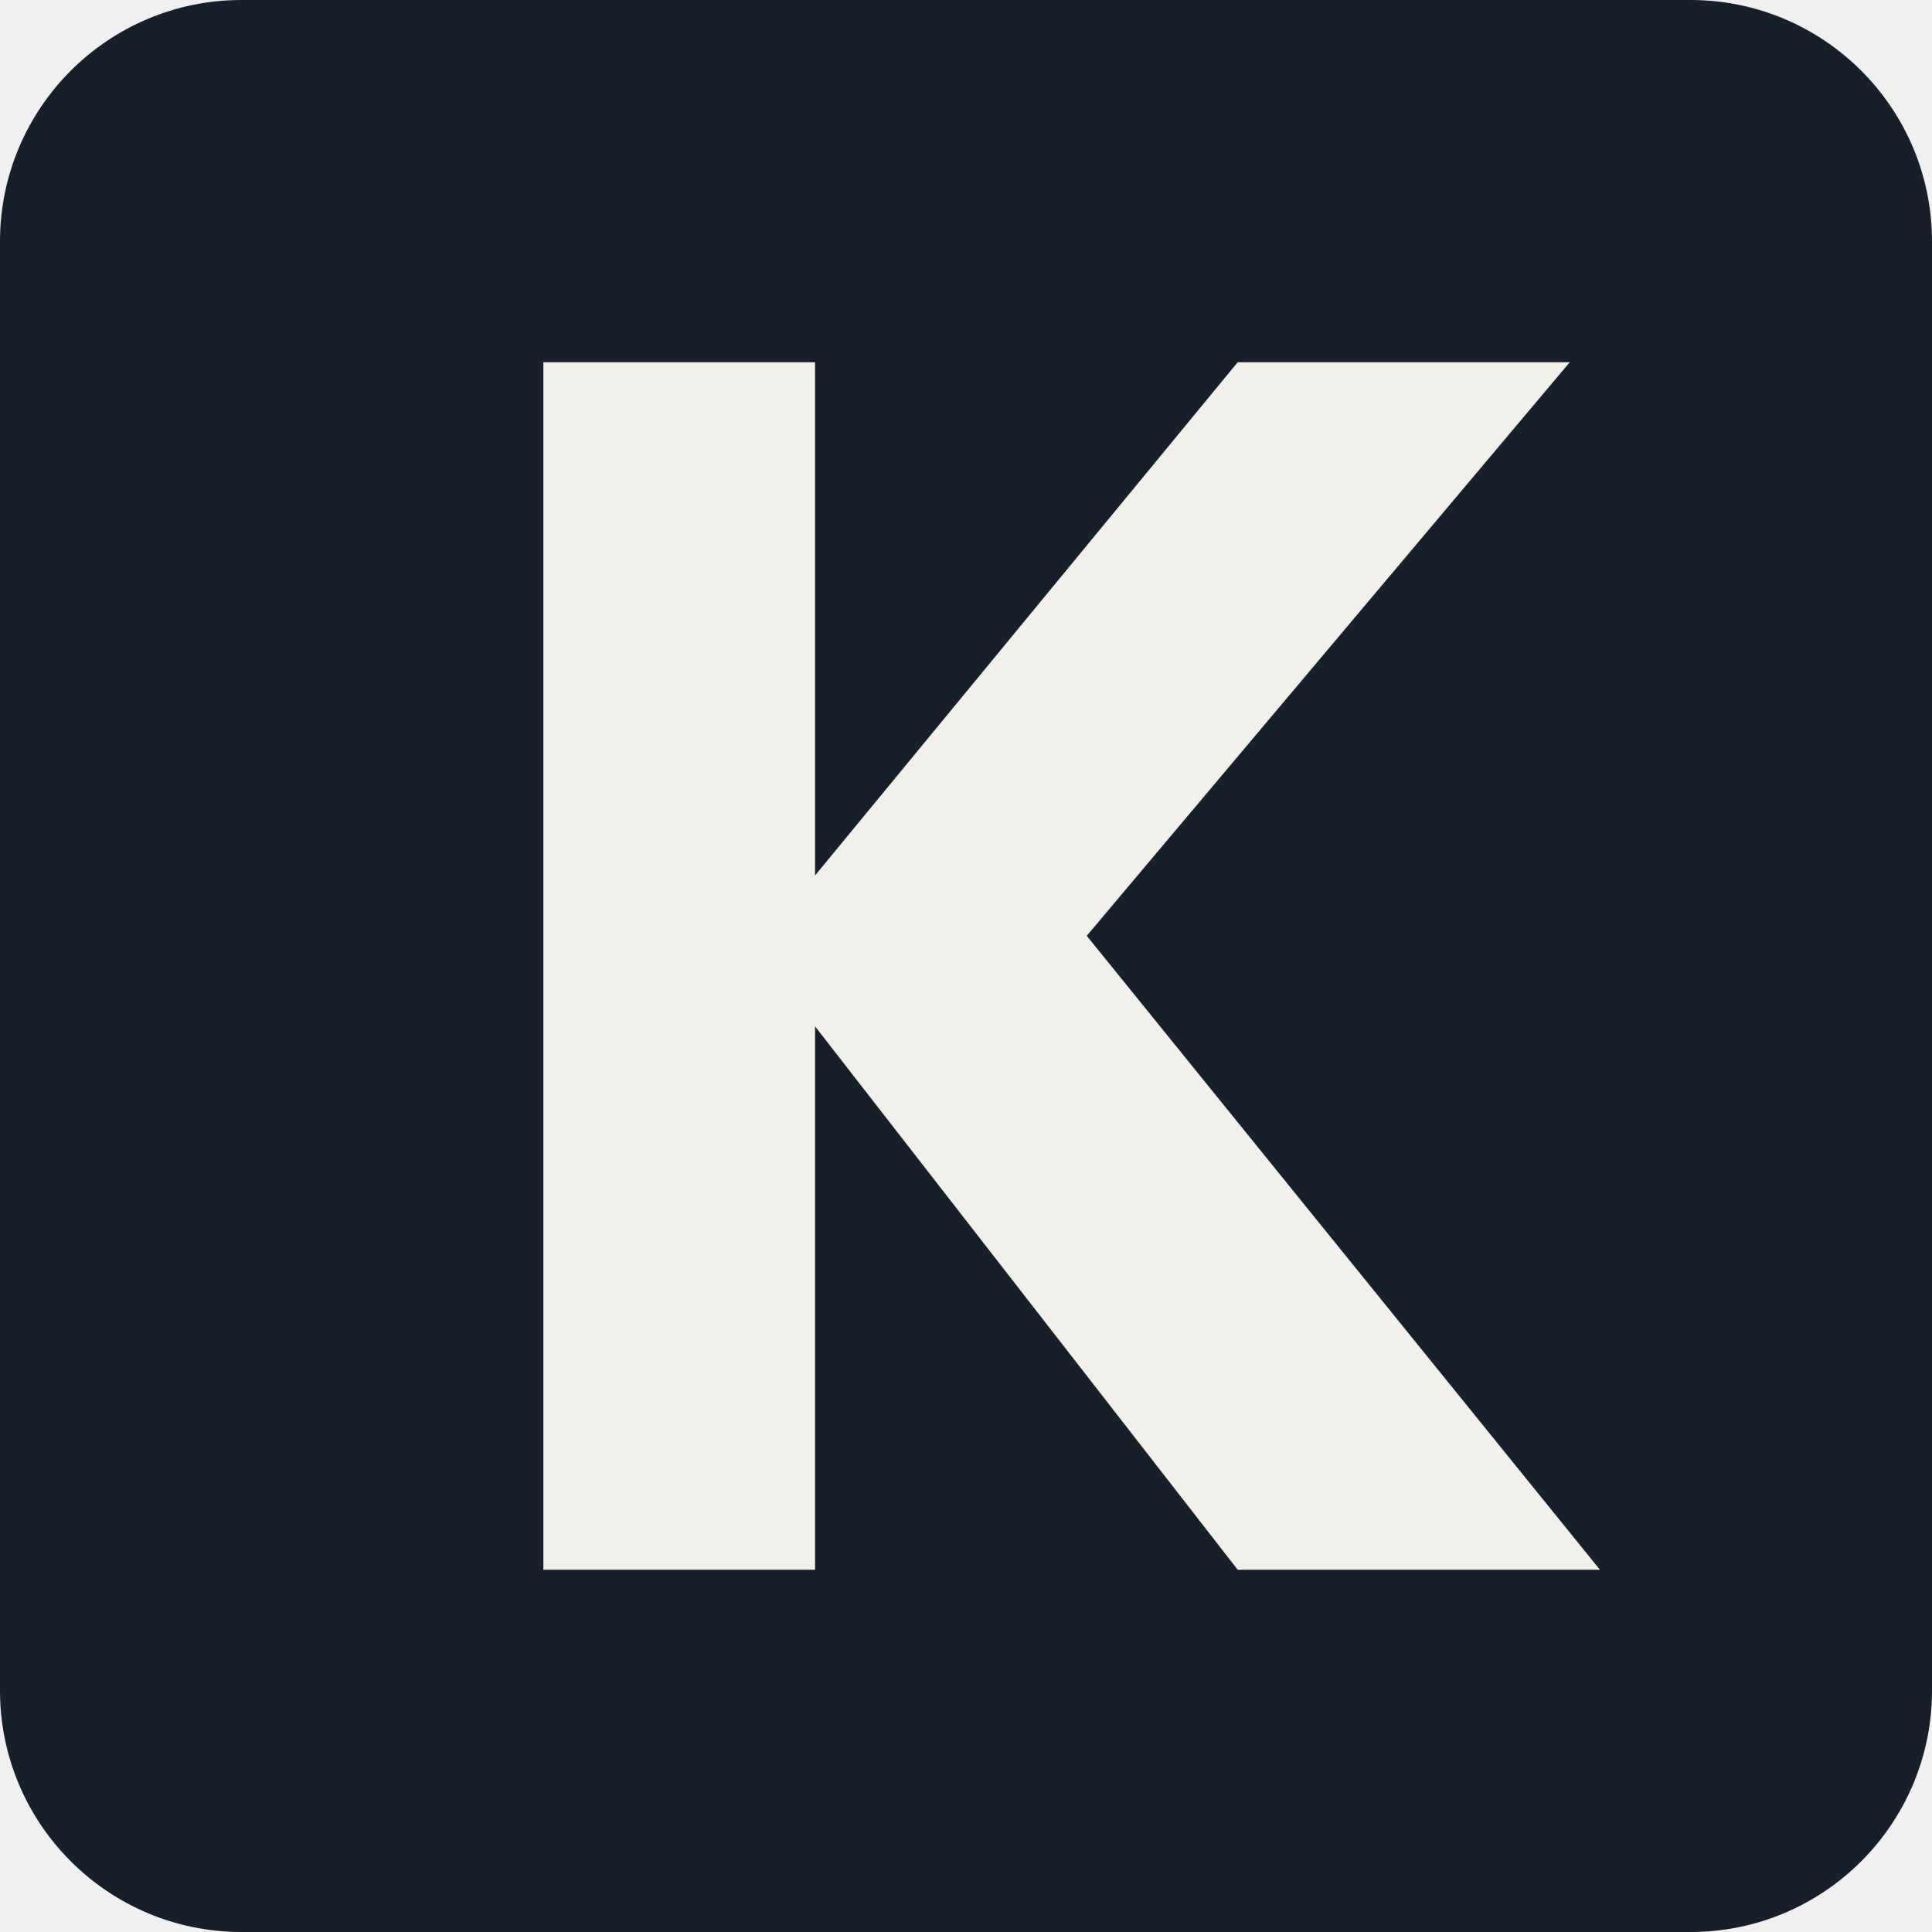
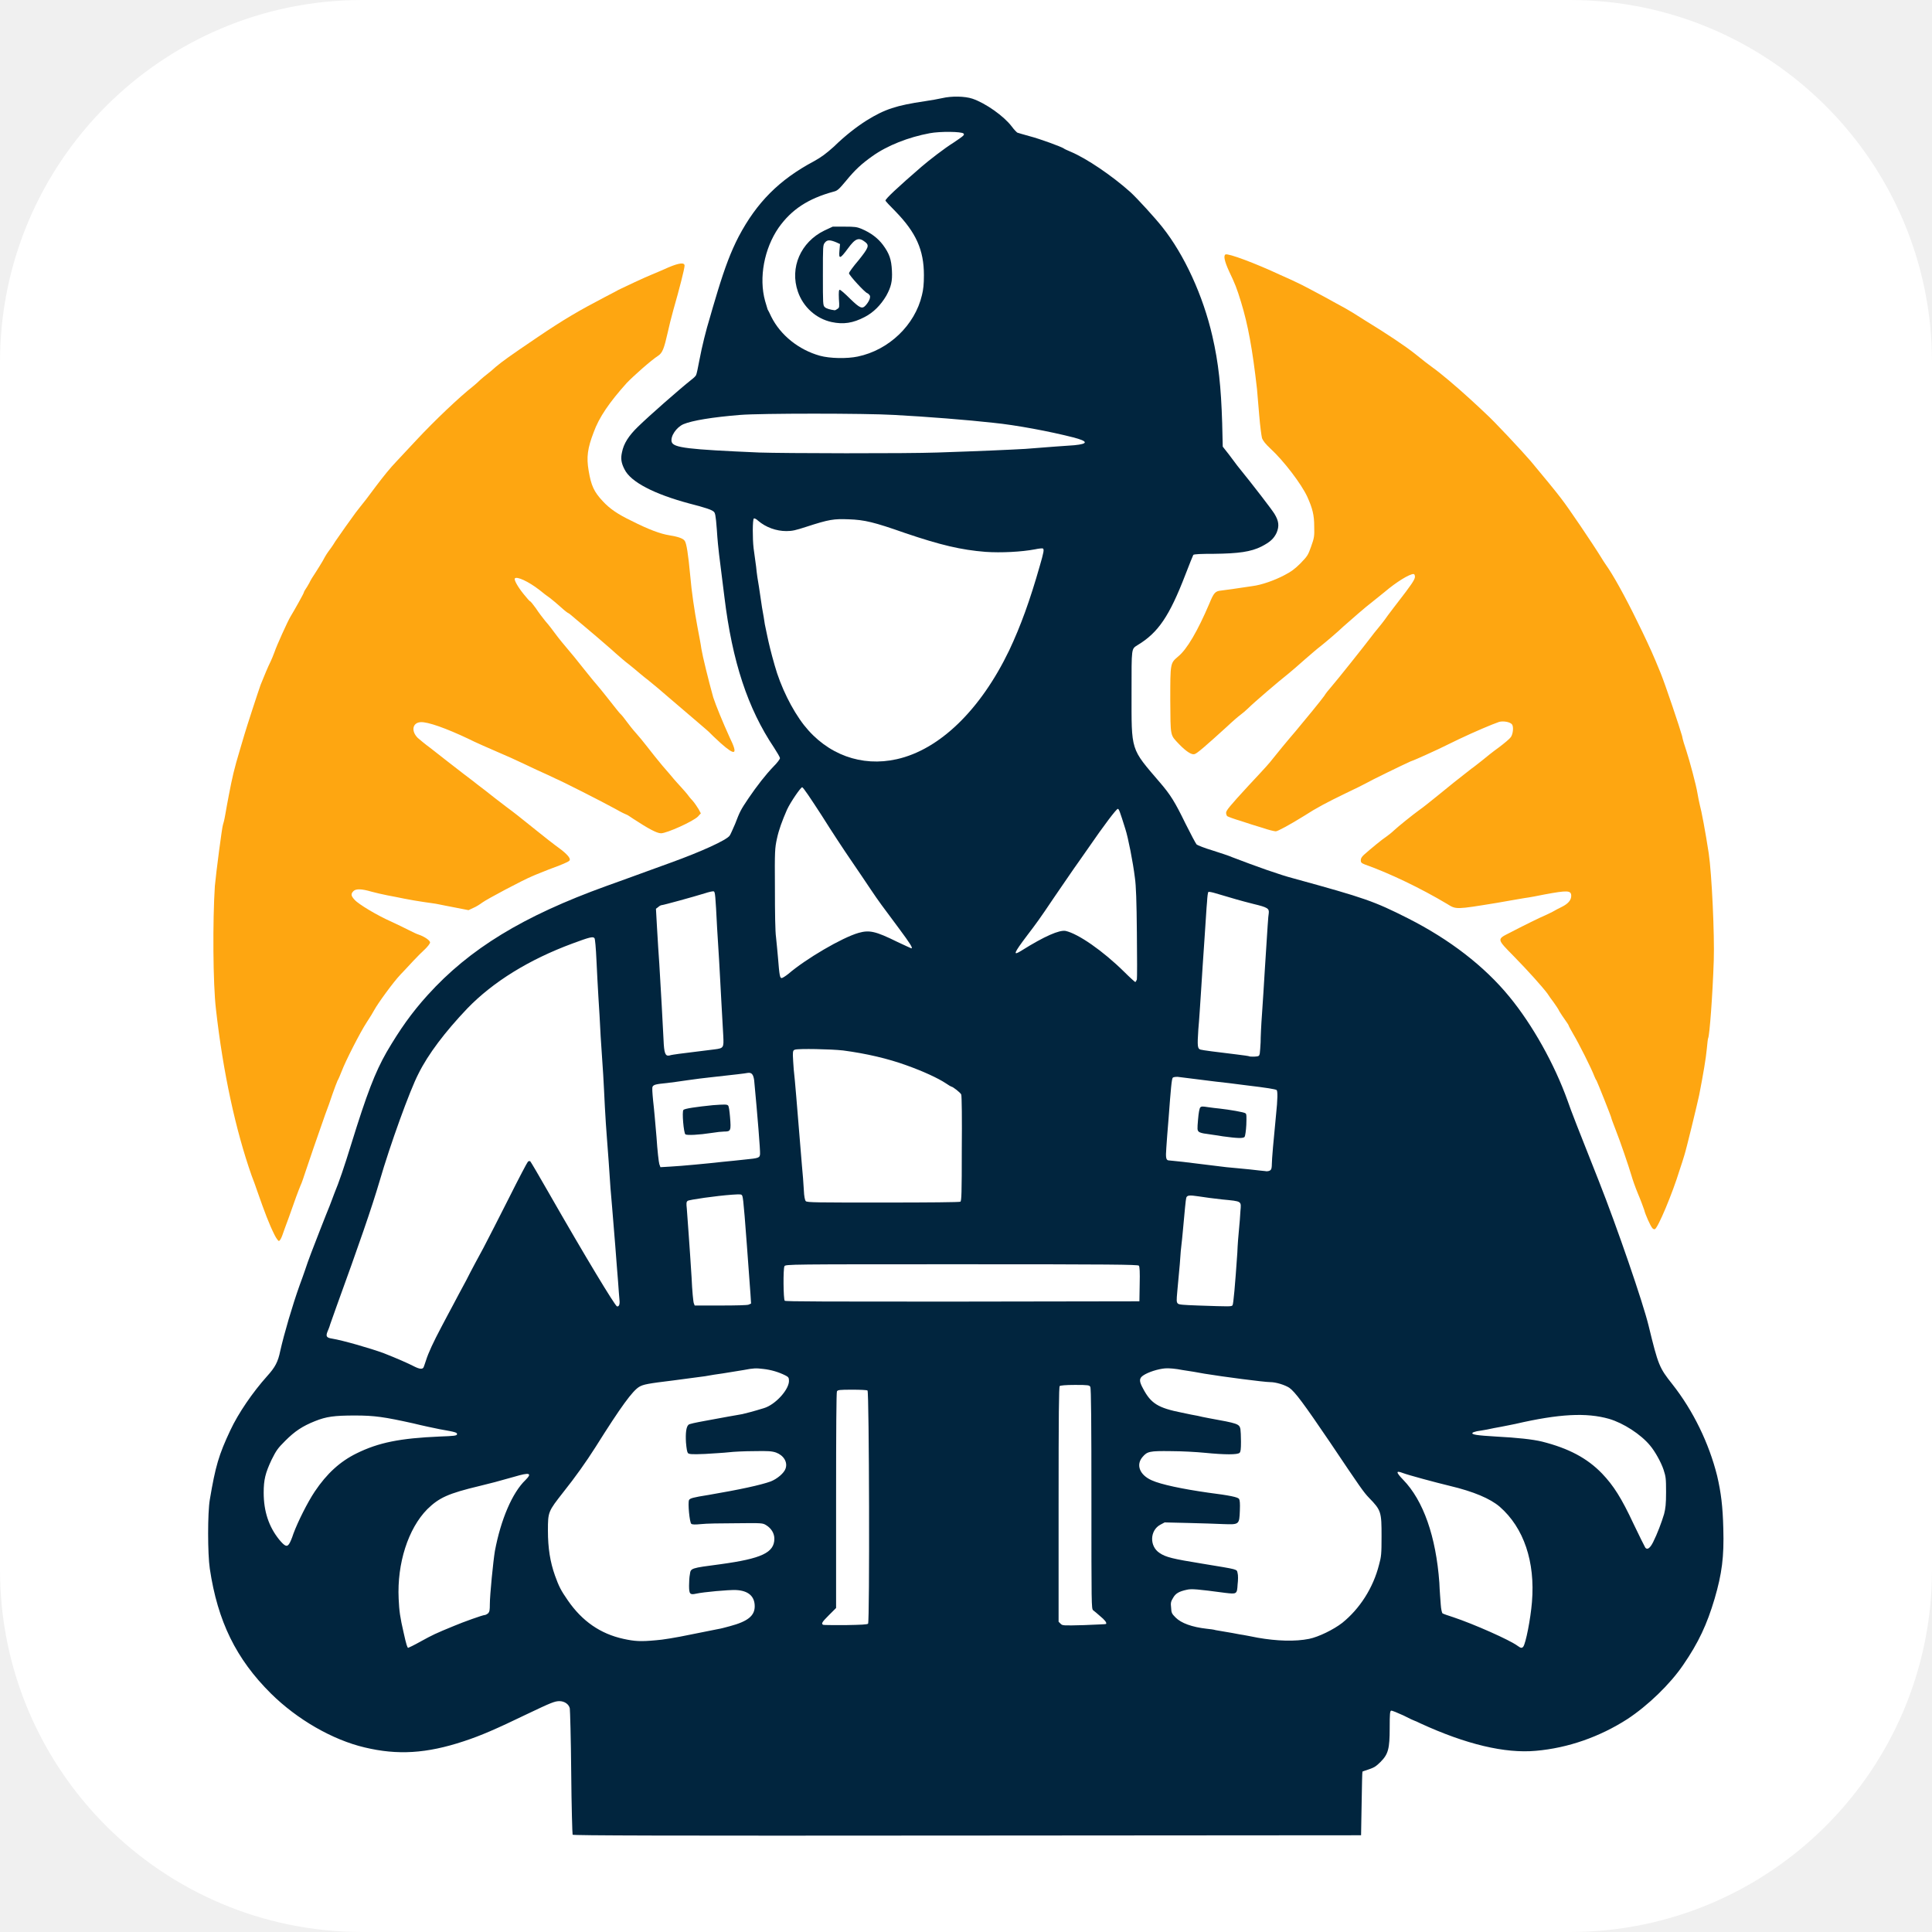
- <svg xmlns="http://www.w3.org/2000/svg" viewBox="0 0 64 64">
-   <rect width="64" height="64" rx="8" fill="#17202a" />
-   <path d="M18 12h9v17l14-17h11L36 31l17 21H41L27 34v18h-9z" fill="#f2f0eb" />
+ <svg xmlns="http://www.w3.org/2000/svg" viewBox="0 0 512 512">
+   <rect width="512" height="512" rx="96" fill="#ffffff" />
+   <svg x="40" y="24" width="432" height="464" viewBox="140 122 544 624" preserveAspectRatio="xMidYMid meet">
+     <path fill="#ffffff" d="M272.2 743.4C271.5 742.6 271.5 742.5 271.3 721.1C271.2 709.3 271.0 699.2 270.8 698.7C270.5 697.1 268.9 696.0 267.1 696.0C265.4 696.0 264.0 696.6 255.8 700.5C244.4 706.0 239.1 708.3 233.0 710.3C219.7 714.7 209.4 715.3 197.7 712.5C186.2 709.8 173.7 702.6 164.3 693.3C151.9 681.0 145.3 667.6 142.5 648.8C141.7 643.5 141.7 628.8 142.5 624.2C144.5 612.3 145.7 608.2 149.8 599.5C152.7 593.4 157.9 585.8 162.7 580.5C165.5 577.4 166.5 575.7 167.1 573.2C167.4 572.1 168.2 568.9 168.8 566.2C170.4 559.8 177.2 539.3 180.5 531.2C180.7 530.7 180.3 530.7 174.4 530.7C169.1 530.7 168.0 530.8 167.7 531.2C167.3 531.6 167.2 531.6 166.6 531.1C165.3 529.9 162.9 524.4 159.4 514.2C158.9 512.7 158.0 510.2 157.4 508.7C151.7 492.5 147.2 471.8 144.7 449.5C143.6 440.4 143.5 417.6 144.3 405.5C144.7 401.0 146.9 384.1 147.2 383.6C147.3 383.4 147.7 381.9 148.0 380.1C148.3 378.3 148.9 375.1 149.3 373.0C150.5 366.8 151.1 364.0 153.3 356.7C153.9 354.7 154.6 352.3 154.9 351.3C155.7 348.6 159.5 336.9 160.6 333.8C161.2 332.4 162.4 329.3 163.4 327.1C164.5 324.9 165.4 322.6 165.6 322.0C166.2 320.1 170.3 311.0 171.3 309.4C172.7 307.1 176.0 301.2 176.0 300.9C176.0 300.7 176.5 299.8 177.2 298.8C177.8 297.8 178.3 296.9 178.3 296.8C178.3 296.7 179.1 295.4 180.1 293.9C181.1 292.4 182.2 290.5 182.7 289.7C183.1 288.9 183.9 287.5 184.6 286.5C185.3 285.6 186.5 283.9 187.2 282.7C189.3 279.6 192.6 275.0 194.5 272.4C199.3 266.1 200.3 264.9 201.3 263.4C207.6 254.7 227.2 234.5 236.2 227.5C237.1 226.8 238.7 225.4 239.7 224.5C245.2 219.5 247.2 218.1 259.3 209.9C268.6 203.6 274.1 200.4 283.1 195.7C285.6 194.4 287.9 193.2 288.2 193.0C290.0 192.1 297.9 188.4 300.2 187.5C301.6 186.9 304.3 185.8 306.0 185.0C309.5 183.6 310.7 183.4 311.3 184.2C311.7 184.6 313.0 184.7 319.0 184.7L326.2 184.7L326.8 183.4C329.3 177.3 330.3 175.3 332.0 172.1C338.1 161.2 346.0 153.5 357.8 147.2C360.5 145.7 362.1 144.5 364.9 142.0C369.0 138.0 372.9 135.0 376.5 132.7C383.1 128.6 387.2 127.3 397.3 125.8C399.4 125.5 402.2 125.0 403.5 124.7C406.9 123.9 411.6 124.0 414.3 124.9C419.0 126.5 425.6 131.2 428.5 135.0C430.1 137.1 430.1 137.1 435.5 138.5C438.4 139.3 445.4 141.8 446.9 142.7C447.3 142.9 448.4 143.4 449.4 143.8C455.0 146.2 464.1 152.4 470.6 158.2C473.1 160.5 479.3 167.3 482.1 170.7C483.6 172.6 488.6 180.2 488.8 181.0C489.0 181.6 489.5 181.7 496.4 181.7C503.5 181.7 503.8 181.6 504.5 181.0L505.3 180.3L509.4 181.7C514.1 183.3 518.0 184.9 524.0 187.7C526.3 188.7 528.9 189.9 529.7 190.3C530.6 190.7 533.2 192.0 535.4 193.2C537.7 194.4 541.4 196.4 543.7 197.7C546.0 198.9 548.8 200.5 549.9 201.2C551.0 201.9 553.1 203.2 554.5 204.1C562.2 208.8 568.6 213.1 572.0 215.8C575.1 218.3 576.5 219.4 578.3 220.7C586.7 226.8 605.1 244.3 613.2 254.0C616.9 258.4 622.9 265.7 624.2 267.5C626.7 270.7 635.3 283.4 638.5 288.6C639.2 289.8 640.4 291.5 641.0 292.4C643.9 296.8 648.4 305.2 653.0 314.8C655.8 320.7 656.8 322.8 659.6 329.7C661.2 333.6 666.5 349.4 667.2 352.0C667.4 353.2 668.1 355.5 668.7 357.2C669.9 360.9 672.2 369.4 672.7 372.5C672.9 373.8 673.3 375.6 673.5 376.5C674.1 378.6 675.5 386.0 676.7 393.8C677.8 401.2 678.8 422.9 678.5 432.0C678.1 444.2 677.0 458.9 676.5 459.7C676.4 459.8 676.2 461.6 676.0 463.7C675.7 466.9 674.8 472.3 673.3 480.0C672.6 483.3 668.7 499.4 668.0 501.5C667.7 502.6 666.9 505.0 666.3 506.8C664.5 512.9 661.8 519.7 659.6 524.0C657.8 527.6 657.3 528.3 656.7 527.5C656.3 527.1 655.2 527.0 650.0 527.0L643.7 527.0L646.2 534.2C651.4 549.2 654.3 558.0 655.3 562.3C658.7 576.1 659.1 577.2 663.7 583.0C671.2 592.5 676.6 603.5 679.5 615.2C681.1 621.5 681.7 626.4 681.9 634.5C682.2 644.6 681.4 650.6 678.8 659.5C675.0 672.5 669.1 682.8 660.2 692.0C647.8 704.7 632.3 712.2 615.1 713.7C604.1 714.7 590.2 711.4 573.9 703.9C572.9 703.4 572.0 703.0 571.9 703.0C571.8 703.0 570.0 702.2 567.9 701.1C565.7 700.1 563.8 699.3 563.5 699.4C563.1 699.6 563.0 700.5 563.0 705.5C563.0 713.0 562.5 714.9 559.7 717.7C558.2 719.2 557.4 719.7 555.6 720.3C554.4 720.7 553.3 721.3 553.2 721.5C553.1 721.8 553.0 726.7 553.0 732.5C553.0 742.1 553.0 742.9 552.4 743.4C551.8 744.0 541.5 744.0 412.4 744.1L273.0 744.2L272.2 743.4Z" />
+     <path fill="#fea611" fill-rule="evenodd" d="M165.6 529.9C163.6 525.9 162.1 521.9 159.4 514.2C158.9 512.7 158.0 510.2 157.4 508.7C151.7 492.5 147.2 471.8 144.7 449.5C143.6 440.4 143.5 417.6 144.3 405.5C144.7 401.0 146.9 384.1 147.2 383.6C147.3 383.4 147.7 381.9 148.0 380.1C148.3 378.3 148.9 375.1 149.3 373.0C150.5 366.8 151.1 364.0 153.3 356.7C153.9 354.7 154.6 352.3 154.9 351.3C155.7 348.6 159.5 336.9 160.6 333.8C161.2 332.4 162.4 329.3 163.4 327.1C164.5 324.9 165.4 322.6 165.6 322.0C166.2 320.1 170.3 311.0 171.3 309.4C172.7 307.1 176.0 301.2 176.0 300.9C176.0 300.7 176.5 299.8 177.2 298.8C177.8 297.8 178.3 296.9 178.3 296.8C178.3 296.7 179.1 295.4 180.1 293.9C181.1 292.4 182.2 290.5 182.7 289.7C183.1 288.9 183.9 287.5 184.6 286.5C185.3 285.6 186.5 283.9 187.2 282.7C189.3 279.6 192.6 275.0 194.5 272.4C195.4 271.2 197.1 269.1 198.2 267.7C199.3 266.2 200.9 264.1 201.8 262.9C204.6 259.2 206.8 256.5 208.9 254.3C210.0 253.1 213.2 249.7 216.0 246.7C222.6 239.6 231.7 231.0 236.2 227.5C237.2 226.7 238.4 225.6 239.0 225.0C239.6 224.5 240.6 223.6 241.3 223.1C242.0 222.6 243.4 221.4 244.5 220.4C246.8 218.5 249.1 216.8 259.3 209.9C268.6 203.6 274.1 200.4 283.1 195.7C285.6 194.4 287.9 193.2 288.2 193.0C290.0 192.1 297.9 188.4 300.2 187.5C301.6 186.9 304.3 185.8 306.0 185.0C309.8 183.4 311.7 183.2 311.7 184.4C311.7 185.5 309.8 192.9 307.7 200.2C307.0 202.7 306.1 206.3 305.7 208.2C304.4 214.0 303.8 215.5 302.3 216.5C299.8 218.1 293.5 223.7 291.1 226.2C284.9 233.1 281.2 238.5 279.3 243.8C277.1 249.5 276.7 252.7 277.5 257.4C278.4 262.8 279.4 265.0 282.6 268.4C285.0 271.0 287.9 273.0 292.7 275.3C298.8 278.4 303.1 280.0 306.3 280.5C309.4 281.0 311.1 281.6 311.7 282.4C312.4 283.2 313.0 287.3 313.7 294.7C314.2 300.6 315.2 307.3 316.3 313.2C316.8 315.9 317.5 319.4 317.7 321.0C318.1 323.5 320.2 332.1 321.9 338.2C322.8 341.0 325.3 347.1 327.8 352.6C330.8 358.7 329.9 359.3 324.6 354.6C322.7 352.9 321.1 351.3 320.9 351.1C320.8 350.9 318.5 348.9 315.9 346.7C313.3 344.5 309.0 340.8 306.3 338.5C303.7 336.2 300.2 333.3 298.7 332.1C297.1 330.9 294.9 329.0 293.7 328.0C292.5 327.0 291.1 325.9 290.7 325.6C290.3 325.3 288.7 323.9 287.2 322.6C285.7 321.2 282.5 318.5 280.2 316.5C277.8 314.5 274.7 311.8 273.2 310.6C271.8 309.4 270.5 308.3 270.4 308.3C270.2 308.3 269.0 307.4 267.7 306.2C266.5 305.1 264.7 303.6 263.8 302.9C262.9 302.3 261.2 301.0 260.0 300.0C256.0 296.9 251.8 295.0 251.2 295.9C250.9 296.4 252.2 298.8 254.3 301.4C255.4 302.8 256.5 304.0 256.6 304.0C256.8 304.0 257.7 305.1 258.7 306.5C259.6 307.9 261.2 310.0 262.1 311.1C263.1 312.2 264.8 314.4 265.8 315.8C266.9 317.3 268.8 319.6 270.0 321.0C271.2 322.4 273.6 325.3 275.3 327.5C277.1 329.7 279.2 332.4 280.2 333.5C282.2 335.8 285.2 339.7 287.2 342.2C288.0 343.2 288.8 344.2 289.1 344.4C289.4 344.7 290.2 345.7 291.0 346.8C291.8 347.9 293.3 349.8 294.3 350.9C295.3 352.0 297.2 354.3 298.5 356.0C299.8 357.7 302.2 360.7 303.8 362.6C305.5 364.5 307.3 366.7 307.9 367.4C308.4 368.0 309.6 369.3 310.5 370.3C311.3 371.2 312.3 372.3 312.6 372.7C312.9 373.1 313.7 374.2 314.5 375.0C315.3 375.9 316.2 377.3 316.7 378.1L317.5 379.6L316.5 380.7C314.9 382.4 305.4 386.7 303.3 386.7C301.8 386.7 298.7 385.0 293.5 381.6C292.2 380.7 291.1 380.0 290.9 380.0C290.8 380.0 289.1 379.2 287.2 378.1C282.3 375.4 267.9 368.1 265.7 367.2C264.7 366.7 261.7 365.3 259.0 364.1C256.3 362.8 252.2 360.9 249.8 359.8C241.7 356.3 236.5 354.0 234.8 353.1C226.8 349.3 220.1 346.9 217.6 347.1C214.7 347.3 214.2 350.3 216.6 352.7C217.3 353.3 219.3 355.0 221.1 356.3C222.9 357.7 225.6 359.8 227.1 361.0C231.9 364.7 234.8 367.0 236.2 368.0C236.9 368.6 238.9 370.1 240.6 371.4C242.2 372.7 245.7 375.4 248.2 377.3C250.8 379.2 253.8 381.6 254.9 382.5C256.0 383.4 257.8 384.8 258.9 385.7C259.9 386.5 261.9 388.1 263.3 389.2C264.7 390.3 266.7 391.8 267.8 392.6C270.2 394.5 271.3 395.9 270.6 396.5C270.1 397.0 267.9 397.9 263.3 399.6C261.4 400.4 258.7 401.4 257.4 402.0C254.0 403.4 241.2 410.2 239.6 411.4C238.8 412.0 237.4 412.9 236.4 413.3L234.7 414.1L230.1 413.2C227.6 412.7 224.8 412.2 224.0 412.0C223.2 411.8 220.8 411.5 218.8 411.2C216.8 410.9 213.7 410.4 211.8 410.0C210.0 409.6 207.2 409.1 205.7 408.8C204.1 408.5 201.6 407.9 200.1 407.5C196.7 406.5 194.6 406.4 193.7 407.3C192.7 408.3 192.8 409.0 194.1 410.4C195.5 412.0 202.2 416.0 207.2 418.2C209.4 419.2 212.2 420.6 213.4 421.2C214.6 421.8 216.2 422.6 216.9 422.8C219.0 423.5 221.0 424.9 221.0 425.6C221.0 426.0 220.2 427.0 219.3 427.9C218.3 428.8 216.3 430.8 214.9 432.3C213.4 433.9 211.5 436.0 210.5 437.0C208.0 439.6 202.4 447.3 201.1 449.7C200.8 450.3 199.6 452.3 198.4 454.1C196.1 457.6 190.8 468.0 189.5 471.5C189.0 472.7 188.4 474.3 188.0 474.9C187.7 475.6 186.9 477.7 186.2 479.7C185.6 481.6 184.4 484.9 183.6 487.0C181.0 494.4 177.6 504.2 176.6 507.3C176.0 509.1 175.3 511.3 174.8 512.3C173.9 514.5 172.9 517.2 170.7 523.5C169.7 526.1 168.7 529.0 168.3 530.1C167.9 531.2 167.4 532.0 167.1 532.0C166.9 532.0 166.2 531.1 165.6 529.9ZM656.6 527.4C655.9 526.6 654.1 522.6 653.7 520.9C653.4 520.1 652.5 517.5 651.5 515.2C650.5 512.8 649.5 509.9 649.2 508.8C648.2 505.4 645.1 496.3 643.5 492.3C642.7 490.2 642.0 488.4 642.0 488.2C642.0 487.8 637.0 475.3 636.7 474.8C636.5 474.6 636.2 473.9 635.9 473.2C634.9 470.5 630.3 461.4 628.5 458.4C627.5 456.7 626.7 455.2 626.7 455.0C626.7 454.9 626.1 454.1 625.5 453.2C624.9 452.4 624.0 451.0 623.5 450.2C623.1 449.3 622.1 447.9 621.4 446.9C620.7 446.0 619.7 444.6 619.2 443.8C617.4 441.4 612.3 435.7 607.2 430.5C601.1 424.3 601.2 424.5 605.7 422.2C610.5 419.7 617.0 416.5 618.3 416.0C619.0 415.7 620.2 415.1 621.0 414.7C621.8 414.2 623.4 413.4 624.4 412.9C626.6 411.8 627.7 410.5 627.7 409.0C627.7 407.0 626.3 407.0 618.2 408.5C615.8 409.0 612.6 409.6 611.0 409.8C609.4 410.1 605.0 410.8 601.2 411.5C586.5 413.9 586.7 413.9 583.5 411.9C574.3 406.4 562.9 400.9 554.1 397.8C552.9 397.3 552.7 397.1 552.7 396.3C552.7 395.7 553.0 395.1 553.9 394.3C556.5 392.0 560.4 388.8 561.8 387.9C562.5 387.4 563.8 386.4 564.5 385.7C566.0 384.3 571.2 380.1 573.7 378.3C574.6 377.7 577.5 375.4 580.2 373.2C584.6 369.6 587.2 367.5 592.1 363.7C593.0 363.1 594.7 361.7 596.0 360.7C597.2 359.7 599.8 357.6 601.9 356.1C603.9 354.6 605.8 353.0 606.2 352.4C607.0 351.2 607.2 348.7 606.6 347.9C605.9 347.0 603.5 346.6 602.0 347.0C599.4 347.9 593.5 350.4 587.8 353.1C580.9 356.5 578.9 357.4 575.8 358.8C574.0 359.6 571.6 360.7 570.4 361.1C567.7 362.3 556.2 367.9 554.7 368.8C554.0 369.2 550.6 370.9 547.0 372.6C540.8 375.6 536.8 377.7 532.5 380.5C527.5 383.6 523.1 386.0 522.4 386.0C521.9 386.0 519.8 385.5 517.8 384.8C515.8 384.2 512.2 383.1 509.9 382.3C507.5 381.6 505.4 380.8 505.1 380.6C504.9 380.4 504.7 379.9 504.7 379.4C504.7 378.6 505.8 377.2 512.8 369.6C518.9 363.1 520.3 361.5 521.2 360.3C522.2 359.0 526.8 353.4 529.4 350.4C532.6 346.6 538.9 338.9 539.7 337.7C540.1 337.0 541.2 335.6 542.1 334.6C544.2 332.2 554.3 319.5 556.4 316.7C557.0 315.9 558.0 314.6 558.7 313.8C559.3 313.1 561.0 311.0 562.3 309.1C563.7 307.3 565.2 305.2 565.8 304.5C570.6 298.3 572.0 296.3 572.0 295.3C572.0 294.7 571.8 294.3 571.5 294.3C570.0 294.3 565.3 297.2 561.2 300.7C559.7 301.9 557.6 303.6 556.6 304.4C554.7 305.8 549.1 310.7 546.5 313.0C544.3 315.1 540.4 318.4 538.4 320.0C537.3 320.8 534.8 323.0 532.7 324.8C530.6 326.7 527.9 329.0 526.8 329.9C523.6 332.4 514.6 340.1 512.5 342.2C511.8 342.9 510.6 343.9 509.8 344.5C509.1 345.0 506.9 346.9 505.0 348.7C497.4 355.6 494.2 358.4 493.4 358.5C492.4 358.8 490.4 357.5 487.9 354.9C484.7 351.5 484.9 352.5 484.8 339.2C484.8 325.9 484.8 326.1 487.6 323.7C490.8 321.1 494.6 314.5 498.7 304.9C500.3 301.0 500.8 300.4 502.9 300.2C504.5 300.0 509.6 299.3 514.1 298.6C517.3 298.2 521.9 296.6 525.5 294.7C527.8 293.5 529.1 292.6 531.2 290.5C533.7 287.9 533.9 287.6 535.0 284.5C536.1 281.4 536.2 280.9 536.1 277.3C536.1 273.3 535.5 270.9 533.6 266.7C531.5 262.2 525.3 254.0 520.4 249.5C518.8 248.0 517.9 246.9 517.5 245.9C517.3 245.1 516.8 241.5 516.5 237.7C516.2 233.9 515.8 229.7 515.7 228.3C514.1 214.2 512.5 205.4 510.0 197.3C508.5 192.4 507.9 190.9 505.8 186.5C504.1 182.8 503.7 180.8 504.5 180.4C505.6 180.0 515.0 183.5 524.0 187.7C526.3 188.7 528.9 189.9 529.7 190.3C530.6 190.7 533.2 192.0 535.4 193.2C537.7 194.4 541.4 196.4 543.7 197.7C546.0 198.9 548.8 200.5 549.9 201.2C551.0 201.9 553.1 203.2 554.5 204.1C562.2 208.8 568.6 213.1 572.0 215.8C575.1 218.3 576.5 219.4 578.3 220.7C581.0 222.6 586.8 227.5 591.5 231.8C593.9 234.0 596.5 236.4 597.3 237.2C600.1 239.7 610.2 250.5 613.2 254.0C616.9 258.4 622.9 265.7 624.2 267.5C626.7 270.7 635.3 283.4 638.5 288.6C639.2 289.8 640.4 291.5 641.0 292.4C643.9 296.8 648.4 305.2 653.0 314.8C655.8 320.7 656.8 322.8 659.6 329.7C661.2 333.6 666.5 349.4 667.2 352.0C667.4 353.2 668.1 355.5 668.7 357.2C669.9 360.9 672.2 369.4 672.7 372.5C672.9 373.8 673.3 375.6 673.5 376.5C674.1 378.6 675.5 386.0 676.7 393.8C677.8 401.2 678.8 422.9 678.5 432.0C678.1 444.2 677.0 458.9 676.5 459.7C676.4 459.8 676.2 461.6 676.0 463.7C675.7 466.9 674.8 472.3 673.3 480.0C672.6 483.3 668.7 499.4 668.0 501.5C667.7 502.6 666.9 505.0 666.3 506.8C663.8 515.0 658.6 527.4 657.5 527.8C657.3 527.9 656.8 527.7 656.6 527.4Z" />
+     <path fill="#01253e" fill-rule="evenodd" d="M271.8 743.6C271.7 743.4 271.4 733.4 271.3 721.4C271.2 709.4 270.9 699.2 270.8 698.6C270.5 697.1 268.9 696.0 267.1 696.0C265.4 696.0 264.0 696.6 255.8 700.5C244.4 706.0 239.1 708.3 233.0 710.3C219.7 714.7 209.4 715.3 197.7 712.5C186.2 709.8 173.6 702.5 164.3 693.3C151.9 681.0 145.3 667.6 142.5 648.8C141.7 643.5 141.7 628.8 142.5 624.2C144.5 612.3 145.7 608.2 149.8 599.5C152.7 593.3 157.8 585.9 162.9 580.2C165.8 577.0 166.8 575.1 167.6 571.2C169.0 565.0 171.9 555.1 174.5 547.8C175.2 546.0 176.0 543.6 176.4 542.5C177.6 538.8 179.4 534.2 181.9 527.8C183.3 524.3 184.7 520.6 185.2 519.5C185.6 518.4 186.4 516.4 186.9 515.0C188.5 511.2 190.5 505.3 192.9 497.5C198.5 479.4 201.4 471.9 205.5 464.7C210.3 456.5 214.5 450.6 220.1 444.4C235.1 427.8 254.2 416.2 283.8 405.5C286.2 404.6 290.6 403.1 293.5 402.0C296.4 400.9 302.4 398.8 306.7 397.2C317.5 393.3 326.8 389.1 327.8 387.5C328.1 387.1 328.9 385.2 329.7 383.4C331.4 379.0 331.6 378.5 334.5 374.2C337.5 369.8 340.6 365.8 343.5 362.8C344.7 361.6 345.7 360.3 345.7 359.9C345.7 359.6 344.7 357.9 343.6 356.2C334.2 342.2 328.7 325.5 325.9 302.5C325.3 297.7 324.5 291.2 324.0 287.3C323.8 285.8 323.4 281.8 323.2 278.5C322.8 273.2 322.6 272.4 322.0 272.0C321.3 271.4 319.0 270.6 313.5 269.2C300.8 265.8 292.5 261.5 290.3 257.0C289.1 254.7 288.9 253.1 289.4 250.9C290.0 247.8 291.8 245.0 295.1 241.8C299.2 237.8 309.8 228.5 314.2 225.0C315.0 224.4 315.7 223.7 315.8 223.4C316.0 223.1 316.5 220.7 317.0 218.0C317.9 213.2 319.4 207.2 320.7 203.0C321.0 201.8 322.3 197.5 323.5 193.5C326.1 185.0 328.2 179.4 331.0 174.0C337.4 161.9 345.4 153.8 357.8 147.2C360.5 145.7 362.1 144.5 364.9 142.0C369.0 138.0 372.9 135.0 376.5 132.7C383.1 128.6 387.2 127.3 397.3 125.8C399.4 125.5 402.2 125.0 403.5 124.7C406.9 123.9 411.6 124.0 414.3 124.9C419.0 126.5 425.5 131.1 428.3 134.8C429.1 135.9 430.0 136.8 430.3 137.0C430.6 137.1 432.6 137.7 434.8 138.3C438.3 139.2 445.9 142.0 446.8 142.6C447.0 142.8 448.1 143.3 449.3 143.8C455.0 146.2 464.0 152.3 470.6 158.2C473.1 160.5 479.4 167.4 482.0 170.7C489.8 180.5 496.5 195.1 499.8 209.5C502.0 219.0 502.9 227.6 503.3 240.5L503.5 248.9L505.7 251.7C506.8 253.2 508.2 255.0 508.7 255.7C514.7 263.1 520.9 271.2 521.9 272.8C523.5 275.4 523.7 277.2 522.7 279.6C521.7 281.7 520.4 282.9 517.3 284.5C513.5 286.4 509.1 287.0 500.4 287.1C495.8 287.1 493.2 287.2 493.0 287.5C492.9 287.7 491.6 290.8 490.2 294.5C484.5 309.3 480.5 315.2 473.2 319.6C470.9 321.1 471.0 320.2 471.0 336.4C471.0 357.7 470.5 356.2 481.2 368.7C484.9 373.0 486.5 375.6 490.2 383.2C492.1 387.0 493.9 390.4 494.2 390.7C494.6 391.0 497.1 392.0 499.8 392.8C502.6 393.7 505.7 394.7 506.8 395.2C515.4 398.5 523.8 401.5 528.8 402.8C554.3 409.8 557.4 410.9 569.5 417.0C584.3 424.5 596.7 434.0 605.7 445.0C613.9 455.0 621.7 468.9 626.4 482.0C627.5 485.3 630.5 492.9 637.6 510.8C644.0 527.0 653.3 554.0 655.3 562.3C658.7 576.3 659.1 577.2 663.7 583.0C671.2 592.5 676.8 604.1 679.7 615.7C681.1 621.7 681.7 626.6 681.9 634.5C682.2 644.6 681.4 650.6 678.8 659.5C676.1 668.6 673.1 675.1 667.6 683.1C662.9 690.0 655.0 697.6 647.7 702.4C637.9 708.7 626.6 712.7 615.1 713.7C604.1 714.7 590.2 711.4 573.9 703.9C572.9 703.4 572.0 703.0 571.9 703.0C571.8 703.0 570.0 702.2 567.9 701.1C565.7 700.1 563.8 699.3 563.5 699.4C563.1 699.6 563.0 700.5 563.0 705.5C563.0 713.0 562.5 714.9 559.7 717.7C558.2 719.2 557.4 719.7 555.6 720.3C554.3 720.7 553.3 721.1 553.3 721.1C553.2 721.1 553.1 726.3 553.0 732.5L552.8 743.8L412.4 743.9C303.4 744.0 272.0 743.9 271.8 743.6ZM217.7 674.7C221.9 672.4 222.9 671.9 229.5 669.2C232.8 667.8 239.8 665.3 240.5 665.3C240.8 665.3 241.3 665.0 241.7 664.7C242.2 664.1 242.3 663.6 242.3 661.4C242.3 658.2 243.5 646.1 244.1 642.5C246.2 631.3 250.3 621.7 255.0 617.2C257.5 614.7 256.5 614.4 251.1 616.0C244.8 617.8 242.8 618.3 238.7 619.3C227.4 622.0 224.2 623.5 220.0 627.6C213.2 634.5 209.2 646.9 209.8 659.5C210.0 663.9 210.3 666.1 211.6 671.7C212.5 675.8 212.9 677.0 213.2 677.0C213.3 677.0 215.4 676.0 217.7 674.7ZM610.6 676.6C611.5 675.4 613.2 666.8 613.7 660.7C614.9 646.3 610.8 634.2 602.2 626.7C598.8 623.8 592.9 621.3 584.5 619.3C579.1 618.0 569.5 615.4 567.7 614.7C565.1 613.7 565.2 614.4 567.8 617.1C575.0 624.5 579.5 637.3 580.7 653.8C580.8 656.6 581.1 660.1 581.2 661.6C581.3 663.2 581.6 664.4 581.8 664.7C582.1 664.9 583.8 665.5 585.7 666.1C592.9 668.5 605.8 674.2 608.6 676.3C609.7 677.1 610.1 677.2 610.6 676.6ZM301.5 674.3C303.5 674.2 309.0 673.3 313.7 672.3C318.3 671.4 322.8 670.5 323.7 670.3C324.5 670.2 326.3 669.7 327.8 669.3C334.2 667.6 336.7 665.6 336.7 662.2C336.7 658.6 334.4 656.6 330.0 656.4C327.4 656.3 318.5 657.1 315.8 657.7C313.6 658.2 313.3 657.8 313.3 654.8C313.3 653.5 313.4 651.7 313.6 650.8C313.9 648.6 313.8 648.6 324.5 647.2C339.1 645.2 343.7 643.1 343.7 638.1C343.7 636.2 342.6 634.4 340.8 633.3C339.5 632.5 339.4 632.5 330.0 632.6C324.8 632.6 319.2 632.7 317.6 632.9C315.5 633.1 314.5 633.1 314.1 632.8C313.5 632.4 312.8 625.3 313.3 624.3C313.7 623.7 314.6 623.4 320.3 622.5C331.4 620.6 338.8 619.0 342.4 617.7C344.7 616.8 347.2 614.7 347.7 613.1C348.5 610.8 347.0 608.4 344.3 607.4C342.8 606.9 341.5 606.8 336.5 606.9C333.2 606.9 329.1 607.1 327.5 607.3C325.8 607.5 322.0 607.7 319.0 607.9C314.2 608.1 313.4 608.0 312.9 607.6C312.6 607.2 312.4 606.1 312.2 603.8C312.0 600.4 312.3 598.2 313.1 597.5C313.3 597.2 315.8 596.7 318.5 596.2C321.2 595.7 325.1 595.0 327.2 594.6C329.2 594.3 331.5 593.8 332.3 593.7C333.6 593.4 336.0 592.8 339.9 591.6C344.1 590.4 349.2 584.7 348.9 581.6C348.9 580.7 348.6 580.4 347.6 579.9C345.2 578.7 342.5 577.9 339.7 577.6C337.2 577.3 336.3 577.3 332.7 578.0C330.4 578.4 327.1 578.9 325.3 579.2C323.6 579.4 320.7 579.9 319.0 580.2C317.3 580.4 312.2 581.1 307.7 581.7C298.7 582.8 297.0 583.1 295.5 584.0C293.1 585.5 289.1 590.9 280.0 605.4C276.5 610.9 272.8 616.1 268.5 621.5C263.1 628.4 263.0 628.5 263.0 635.2C263.0 641.5 263.8 646.4 265.5 651.2C266.9 655.1 267.6 656.5 270.1 660.1C275.2 667.5 281.7 672.0 289.9 673.8C294.0 674.7 296.1 674.8 301.5 674.3ZM534.3 673.8C537.7 673.1 543.0 670.5 546.1 668.1C552.3 663.1 557.1 655.7 559.2 647.4C560.0 644.5 560.1 643.6 560.1 637.3C560.1 628.6 560.0 628.0 555.6 623.5C553.7 621.5 552.7 620.1 541.7 603.7C532.4 590.0 529.3 585.8 527.2 584.3C525.6 583.3 522.5 582.3 520.4 582.3C518.3 582.3 503.7 580.4 497.0 579.3C494.9 578.9 491.4 578.3 489.2 578.0C486.7 577.5 484.3 577.3 483.0 577.4C480.5 577.6 477.0 578.7 475.2 579.9C473.7 580.9 473.6 581.9 475.1 584.6C477.9 589.9 480.4 591.5 489.0 593.2C491.3 593.7 493.8 594.2 494.5 594.3C495.2 594.5 497.2 594.9 498.8 595.2C508.8 597.0 509.4 597.2 509.8 599.0C509.9 599.6 510.0 601.6 510.0 603.5C510.0 606.2 509.9 607.1 509.5 607.5C508.8 608.2 504.3 608.2 497.2 607.5C494.2 607.2 488.8 606.9 485.0 606.9C477.4 606.8 476.6 607.0 474.9 609.0C472.5 611.8 473.9 615.4 478.2 617.3C481.5 618.8 489.2 620.4 498.3 621.7C506.2 622.7 508.8 623.3 509.3 623.9C509.6 624.4 509.7 625.4 509.6 628.1C509.4 633.1 509.4 633.1 503.7 632.9C501.4 632.8 495.8 632.6 491.2 632.5L482.8 632.3L481.3 633.1C477.5 635.1 477.3 640.8 481.0 643.2C483.2 644.7 485.7 645.3 496.2 647.0C509.5 649.2 508.4 648.9 508.8 650.4C509.0 651.0 509.0 652.9 508.8 654.4C508.6 657.9 508.5 657.9 504.3 657.4C494.5 656.1 492.4 655.9 490.7 656.3C487.9 656.9 486.7 657.6 485.8 659.2C485.0 660.5 484.9 661.0 485.1 662.7C485.2 664.5 485.3 664.8 486.7 666.2C488.7 668.2 492.5 669.6 497.8 670.2C498.9 670.3 500.4 670.5 501.0 670.7C501.6 670.8 503.2 671.1 504.5 671.3C505.8 671.5 508.0 671.9 509.5 672.2C511.0 672.4 513.9 673.0 516.0 673.4C522.9 674.6 529.3 674.8 534.3 673.8ZM377.1 668.4C377.7 667.8 377.5 585.6 376.9 585.3C376.7 585.1 374.2 585.0 371.4 585.0C366.8 585.0 366.3 585.1 366.0 585.6C365.8 586.1 365.7 598.8 365.7 624.5L365.7 662.8L363.2 665.3C360.7 667.8 360.3 668.4 361.1 668.8C361.3 668.9 364.9 668.9 369.1 668.9C374.8 668.8 376.7 668.7 377.1 668.4ZM461.9 668.5C462.3 668.1 461.4 667.0 459.8 665.7C458.8 664.8 457.7 663.9 457.3 663.6C456.7 663.0 456.7 661.9 456.7 623.8C456.7 597.4 456.6 584.4 456.3 584.0C456.0 583.4 455.6 583.3 450.9 583.3C447.4 583.3 445.7 583.5 445.4 583.7C445.1 584.0 445.0 593.9 445.0 625.9L445.0 667.7L445.7 668.4C446.4 669.1 446.5 669.1 454.1 668.9C458.4 668.7 461.9 668.6 461.9 668.5ZM656.9 639.3C658.4 636.3 659.9 632.3 660.8 629.3C661.3 627.3 661.5 625.8 661.5 621.5C661.5 616.5 661.4 616.0 660.6 613.5C659.7 610.8 657.5 606.9 655.8 604.9C652.5 600.9 646.3 596.9 641.2 595.4C633.1 593.1 623.4 593.6 607.8 597.2C606.7 597.4 604.5 597.9 602.8 598.2C601.2 598.5 598.9 598.9 597.7 599.2C596.5 599.4 594.9 599.7 594.1 599.8C593.3 600.0 592.6 600.2 592.5 600.4C592.1 601.0 594.1 601.3 600.9 601.7C608.5 602.1 614.0 602.7 617.3 603.5C626.8 605.9 633.4 609.4 638.7 614.9C642.8 619.2 645.6 623.6 649.9 632.8C652.0 637.2 653.9 641.0 654.1 641.3C654.8 642.2 655.8 641.5 656.9 639.3ZM170.8 639.9C171.1 639.5 171.8 637.9 172.3 636.3C173.9 632.0 177.3 625.2 179.9 621.3C184.2 614.9 188.9 610.6 194.8 607.7C202.7 603.8 210.4 602.3 224.3 601.7C229.7 601.5 230.5 601.4 230.6 600.9C230.7 600.3 230.3 600.1 224.5 599.1C222.5 598.7 218.2 597.8 215.0 597.0C204.6 594.7 201.2 594.2 194.2 594.2C186.8 594.2 184.0 594.6 180.0 596.2C175.5 598.0 172.8 599.8 169.4 603.2C166.7 605.9 166.2 606.6 164.5 610.0C162.3 614.7 161.7 617.1 161.7 621.7C161.7 628.3 163.5 633.8 167.2 638.4C169.2 640.8 170.0 641.2 170.8 639.9ZM218.7 577.0C218.8 576.7 219.2 575.7 219.5 574.7C220.4 571.8 222.2 568.0 225.0 562.7C226.4 560.0 228.3 556.5 229.2 554.8C230.0 553.2 232.2 549.2 233.9 546.0C235.5 542.8 238.3 537.6 240.0 534.5C241.6 531.4 245.8 523.3 249.2 516.5C252.6 509.7 255.6 504.0 255.9 503.7C256.2 503.5 256.6 503.5 256.7 503.6C256.9 503.8 259.8 508.7 263.1 514.5C276.6 538.1 286.8 554.9 287.6 555.3C288.3 555.5 288.7 554.6 288.5 553.0C288.4 552.2 288.2 549.2 288.0 546.5C287.8 543.8 287.3 538.0 287.0 533.7C285.8 519.2 285.7 517.5 285.3 513.2C284.9 507.1 284.4 499.9 284.0 495.0C283.8 492.7 283.5 487.9 283.3 484.3C283.1 480.8 282.9 475.5 282.7 472.7C282.5 469.8 282.1 463.8 281.8 459.2C281.6 454.6 281.2 448.3 281.0 445.2C280.8 442.1 280.5 436.1 280.3 432.0C280.1 427.5 279.8 424.3 279.6 424.1C279.1 423.4 277.9 423.7 271.7 426.0C256.3 431.7 243.5 439.6 234.3 449.1C226.4 457.4 220.3 465.4 216.8 472.5C213.8 478.3 206.8 497.6 203.0 510.7C200.2 520.2 195.7 533.2 187.6 555.5C186.7 558.1 185.7 560.8 185.4 561.7C185.2 562.5 184.7 563.7 184.4 564.4C183.8 566.0 184.1 566.5 186.1 566.8C189.8 567.4 199.6 570.2 204.5 572.0C209.1 573.8 213.4 575.7 215.3 576.7C217.3 577.7 218.3 577.8 218.7 577.0ZM507.0 554.9C507.3 554.5 507.9 547.9 508.7 536.2C508.8 533.4 509.1 529.7 509.3 527.8C509.5 526.0 509.7 523.1 509.8 521.4C510.1 517.7 510.5 517.9 503.3 517.2C500.5 516.9 496.7 516.4 494.9 516.1C491.6 515.6 490.8 515.7 490.5 516.6C490.3 517.2 489.9 521.8 489.3 528.3C489.1 530.4 488.9 532.6 488.8 533.2C488.7 533.7 488.4 536.9 488.2 540.2C487.9 543.5 487.5 547.9 487.3 550.0C487.0 553.3 487.0 553.8 487.5 554.3C487.9 554.7 489.3 554.8 494.7 555.0C506.4 555.4 506.6 555.4 507.0 554.9ZM334.5 554.7L335.4 554.3L335.2 551.1C333.1 522.3 332.7 517.2 332.3 516.0C332.0 515.3 331.9 515.3 328.7 515.5C323.0 515.9 313.3 517.3 312.8 517.7C312.3 518.1 312.3 518.6 312.5 520.5C312.7 523.4 313.5 533.7 314.2 545.0C314.4 549.7 314.8 553.8 315.0 554.2L315.3 555.0L324.5 555.0C330.0 555.0 334.0 554.9 334.5 554.7ZM473.9 547.4C474.0 543.1 473.9 541.1 473.6 540.8C473.3 540.4 463.4 540.3 410.5 540.3C348.7 540.3 347.7 540.3 347.3 541.0C346.8 541.9 346.9 552.8 347.4 553.3C347.7 553.6 362.1 553.6 410.8 553.6L473.8 553.5L473.9 547.4ZM410.0 518.0C410.4 517.7 410.5 515.2 410.5 499.1C410.6 488.9 410.5 480.2 410.3 479.8C410.1 479.2 407.3 477.0 406.8 477.0C406.7 477.0 405.8 476.5 404.8 475.8C402.1 474.0 396.7 471.5 390.8 469.4C384.2 467.0 376.5 465.2 368.2 464.1C363.7 463.6 352.5 463.4 351.1 463.8C350.4 464.0 350.3 464.3 350.3 465.9C350.3 466.9 350.5 469.1 350.6 470.8C350.8 472.5 351.2 476.8 351.5 480.5C352.3 490.4 353.0 498.8 353.5 504.8C353.8 507.8 354.1 511.8 354.2 513.8C354.3 516.2 354.6 517.5 354.9 517.8C355.3 518.3 359.0 518.3 382.4 518.3C398.9 518.3 409.7 518.2 410.0 518.0ZM520.7 506.5C520.9 506.3 521.0 505.4 521.0 504.6C521.0 503.0 521.6 496.0 522.5 487.0C523.1 481.4 523.1 478.5 522.7 478.2C522.2 477.9 519.3 477.4 511.7 476.5C507.9 476.0 503.1 475.4 501.0 475.2C497.0 474.7 489.9 473.8 487.4 473.5C486.6 473.5 485.9 473.6 485.7 473.8C485.3 474.2 485.0 477.6 484.2 488.3C483.9 492.1 483.5 496.7 483.4 498.7C483.1 502.5 483.3 503.3 484.4 503.3C484.8 503.3 487.0 503.6 489.3 503.8C497.3 504.8 501.5 505.3 504.8 505.7C506.7 505.9 510.4 506.2 513.2 506.5C515.9 506.8 518.4 507.1 518.7 507.1C519.4 507.3 520.5 507.0 520.7 506.5ZM315.3 504.8C318.4 504.5 322.8 504.1 325.2 503.8C327.5 503.6 331.1 503.2 333.0 503.0C338.1 502.5 338.5 502.4 338.6 501.0C338.7 499.8 337.7 487.3 336.5 474.7C336.2 472.6 335.6 471.9 334.2 472.1C333.3 472.3 329.7 472.7 320.7 473.7C318.9 473.9 315.4 474.3 312.8 474.7C310.3 475.1 307.0 475.5 305.5 475.7C301.4 476.1 300.7 476.3 300.3 477.0C300.1 477.4 300.2 479.0 300.5 482.1C300.8 484.5 301.3 490.3 301.7 495.0C302.0 499.7 302.5 504.0 302.7 504.6L303.1 505.7L306.5 505.5C308.3 505.4 312.3 505.1 315.3 504.8ZM503.5 494.7C501.3 494.3 498.6 494.0 497.6 493.8C496.5 493.7 495.4 493.4 495.0 493.1C494.4 492.5 494.4 492.3 494.7 488.7C494.9 486.3 495.2 484.7 495.5 484.4C495.9 484.0 496.3 484.0 498.2 484.3C499.5 484.5 501.3 484.7 502.3 484.8C505.9 485.2 511.2 486.1 511.6 486.5C512.0 486.7 512.0 487.6 511.9 490.6C511.8 492.7 511.5 494.6 511.3 494.9C510.8 495.5 508.6 495.4 503.5 494.7ZM312.0 494.0C311.4 493.6 310.7 485.8 311.3 485.3C311.7 484.8 315.9 484.2 321.8 483.6C326.0 483.3 326.8 483.3 327.2 483.7C327.5 484.0 327.7 485.5 327.9 487.8C328.3 492.7 328.2 493.0 325.8 493.0C325.1 493.0 323.1 493.2 321.3 493.5C316.8 494.2 312.6 494.4 312.0 494.0ZM516.7 465.2C516.8 464.6 516.9 462.8 517.0 461.2C517.0 459.5 517.2 454.9 517.5 451.0C517.8 447.1 518.2 440.0 518.5 435.3C519.5 419.6 519.7 416.2 519.9 415.2C520.1 413.5 519.5 413.1 514.5 411.9C509.4 410.6 508.1 410.2 501.0 408.1C499.7 407.7 498.6 407.5 498.4 407.6C498.2 407.7 498.0 409.3 497.9 411.2C497.7 413.0 497.4 418.9 497.0 424.3C496.6 429.7 496.1 437.9 495.8 442.5C495.5 447.1 495.1 453.5 494.8 456.6C494.4 462.6 494.5 463.5 495.6 463.8C496.2 464.0 501.5 464.7 508.3 465.5C510.8 465.8 512.9 466.1 513.0 466.2C513.1 466.3 513.9 466.3 514.8 466.3C516.4 466.2 516.5 466.1 516.7 465.2ZM309.7 465.3C313.6 464.8 319.9 464.0 322.5 463.7C325.6 463.3 325.7 463.1 325.5 459.0C325.4 457.3 325.1 451.6 324.8 446.5C324.5 441.4 324.2 434.8 324.0 431.8C323.8 428.9 323.5 423.8 323.3 420.5C322.7 408.7 322.6 407.6 322.1 407.4C321.8 407.3 320.4 407.6 318.9 408.1C314.7 409.4 304.1 412.3 303.6 412.3C303.3 412.3 302.7 412.6 302.3 413.0L301.5 413.6L301.9 420.7C302.1 424.6 302.5 430.3 302.7 433.3C303.2 441.8 304.0 455.4 304.2 460.2C304.4 465.1 304.8 466.2 306.3 465.9C306.8 465.7 308.3 465.5 309.7 465.3ZM472.9 438.8C473.0 438.4 473.0 430.9 472.9 422.3C472.8 410.7 472.6 405.4 472.2 402.6C471.5 396.9 469.8 388.3 468.8 385.2C466.8 378.8 466.5 378.0 466.1 378.0C465.6 378.0 461.2 383.8 455.7 391.8C453.6 394.9 450.6 399.0 449.2 401.1C447.8 403.2 445.1 407.0 443.3 409.7C438.2 417.3 437.0 418.9 433.8 423.1C428.9 429.6 428.6 430.5 431.8 428.5C440.1 423.3 445.3 421.1 447.5 421.5C452.0 422.5 460.8 428.6 468.4 436.1C470.4 438.1 472.2 439.7 472.3 439.7C472.5 439.7 472.7 439.3 472.9 438.8ZM348.7 436.8C355.0 431.4 367.8 423.9 373.7 422.2C377.6 421.1 379.8 421.6 387.5 425.4C390.1 426.6 392.4 427.7 392.5 427.7C393.2 427.7 392.1 426.0 388.1 420.6C381.7 412.0 381.2 411.4 377.9 406.5C376.3 404.1 373.2 399.5 371.0 396.3C368.8 393.1 364.1 386.0 360.6 380.4C356.7 374.4 354.0 370.3 353.6 370.3C353.1 370.3 349.5 375.5 348.2 378.3C346.5 382.2 345.3 385.4 344.6 388.7C343.9 392.0 343.8 392.8 343.9 406.3C343.9 415.1 344.0 421.8 344.3 423.8C344.5 425.6 344.8 428.9 345.0 431.1C345.5 437.5 345.7 438.3 346.3 438.3C346.6 438.3 347.7 437.6 348.7 436.8ZM387.3 360.3C402.6 356.9 417.2 342.7 427.4 321.5C431.5 312.8 434.8 303.7 438.3 291.4C439.7 286.6 439.9 285.5 439.4 285.2C439.2 285.1 438.0 285.2 436.6 285.5C431.9 286.4 424.5 286.8 418.9 286.4C410.2 285.7 403.0 284.0 390.3 279.7C379.2 275.8 375.9 275.0 370.2 274.8C364.9 274.6 363.3 274.8 355.0 277.5C351.3 278.7 350.1 279.0 348.0 279.0C344.4 279.0 340.7 277.7 337.9 275.3C337.3 274.7 336.6 274.4 336.4 274.5C335.9 274.8 335.9 281.7 336.3 285.1C336.5 286.4 336.9 289.4 337.2 291.7C337.4 294.0 337.9 297.2 338.2 298.8C338.4 300.5 339.0 303.8 339.3 306.2C339.7 308.5 340.2 311.2 340.3 312.2C340.5 313.1 340.9 315.0 341.2 316.5C341.7 318.9 342.5 322.3 343.8 326.8C345.9 334.4 350.0 342.7 354.3 348.2C362.6 358.7 374.8 363.1 387.3 360.3ZM401.8 251.0C417.0 250.5 428.1 250.0 433.2 249.7C440.9 249.1 447.3 248.6 450.6 248.4C455.7 247.9 455.6 247.0 450.2 245.6C442.0 243.5 429.8 241.2 421.7 240.4C412.8 239.4 397.8 238.2 386.3 237.6C376.1 237.0 338.7 237.0 331.5 237.6C321.6 238.4 314.4 239.6 311.3 240.9C308.8 242.0 306.6 245.2 307.1 247.2C307.7 249.3 312.8 249.9 338.3 251.0C347.1 251.3 390.8 251.4 401.8 251.0ZM373.4 216.8C384.5 214.5 393.8 205.6 396.3 194.9C396.8 192.9 397.0 191.0 397.0 187.8C397.0 178.8 394.2 172.6 386.8 165.0C384.9 163.1 383.3 161.4 383.3 161.2C383.3 160.6 387.4 156.7 396.2 149.1C399.0 146.7 404.3 142.6 407.5 140.6C411.2 138.1 411.6 137.8 411.1 137.3C410.4 136.6 402.8 136.5 399.1 137.2C391.5 138.6 383.9 141.6 378.6 145.4C374.8 148.1 372.5 150.2 369.3 154.1C366.8 157.1 366.2 157.7 364.9 158.0C355.7 160.5 349.8 164.4 345.2 170.9C340.1 178.3 338.1 188.7 340.4 197.0C340.8 198.3 341.2 199.7 341.3 200.0C341.5 200.3 342.1 201.5 342.6 202.6C345.9 209.2 352.4 214.4 359.9 216.5C363.5 217.5 369.6 217.6 373.4 216.8ZM364.1 204.5C358.6 203.3 354.0 199.2 352.1 193.7C349.1 185.1 353.1 176.0 361.5 171.9L364.5 170.5L368.7 170.5C372.4 170.5 373.1 170.6 374.8 171.3C378.1 172.7 380.6 174.6 382.4 177.0C384.7 180.1 385.4 182.2 385.6 186.2C385.8 190.0 385.3 192.0 383.6 195.1C381.6 198.5 379.0 201.1 375.9 202.7C371.7 204.9 368.3 205.4 364.1 204.5ZM366.2 199.8C366.9 199.4 366.9 199.1 366.7 196.2C366.6 193.7 366.7 193.0 367.0 193.0C367.3 193.0 368.9 194.4 370.7 196.2C374.2 199.6 375.0 199.9 376.2 198.6C377.4 197.3 378.1 195.7 377.7 195.0C377.5 194.7 377.1 194.3 376.8 194.2C375.9 193.9 370.3 187.8 370.3 187.1C370.3 186.8 371.8 184.7 373.7 182.5C377.3 178.0 377.6 177.2 376.1 176.0C373.8 174.2 372.6 174.6 369.9 178.3C367.1 182.1 366.6 182.2 366.9 179.0L367.1 176.7L365.8 176.1C363.4 175.1 362.5 175.2 361.7 176.2C361.0 177.1 361.0 177.3 361.0 187.8C361.0 198.1 361.0 198.6 361.7 199.2C362.2 199.7 363.6 200.1 365.2 200.3C365.4 200.3 365.8 200.1 366.2 199.8Z" />
+   </svg>
</svg>
